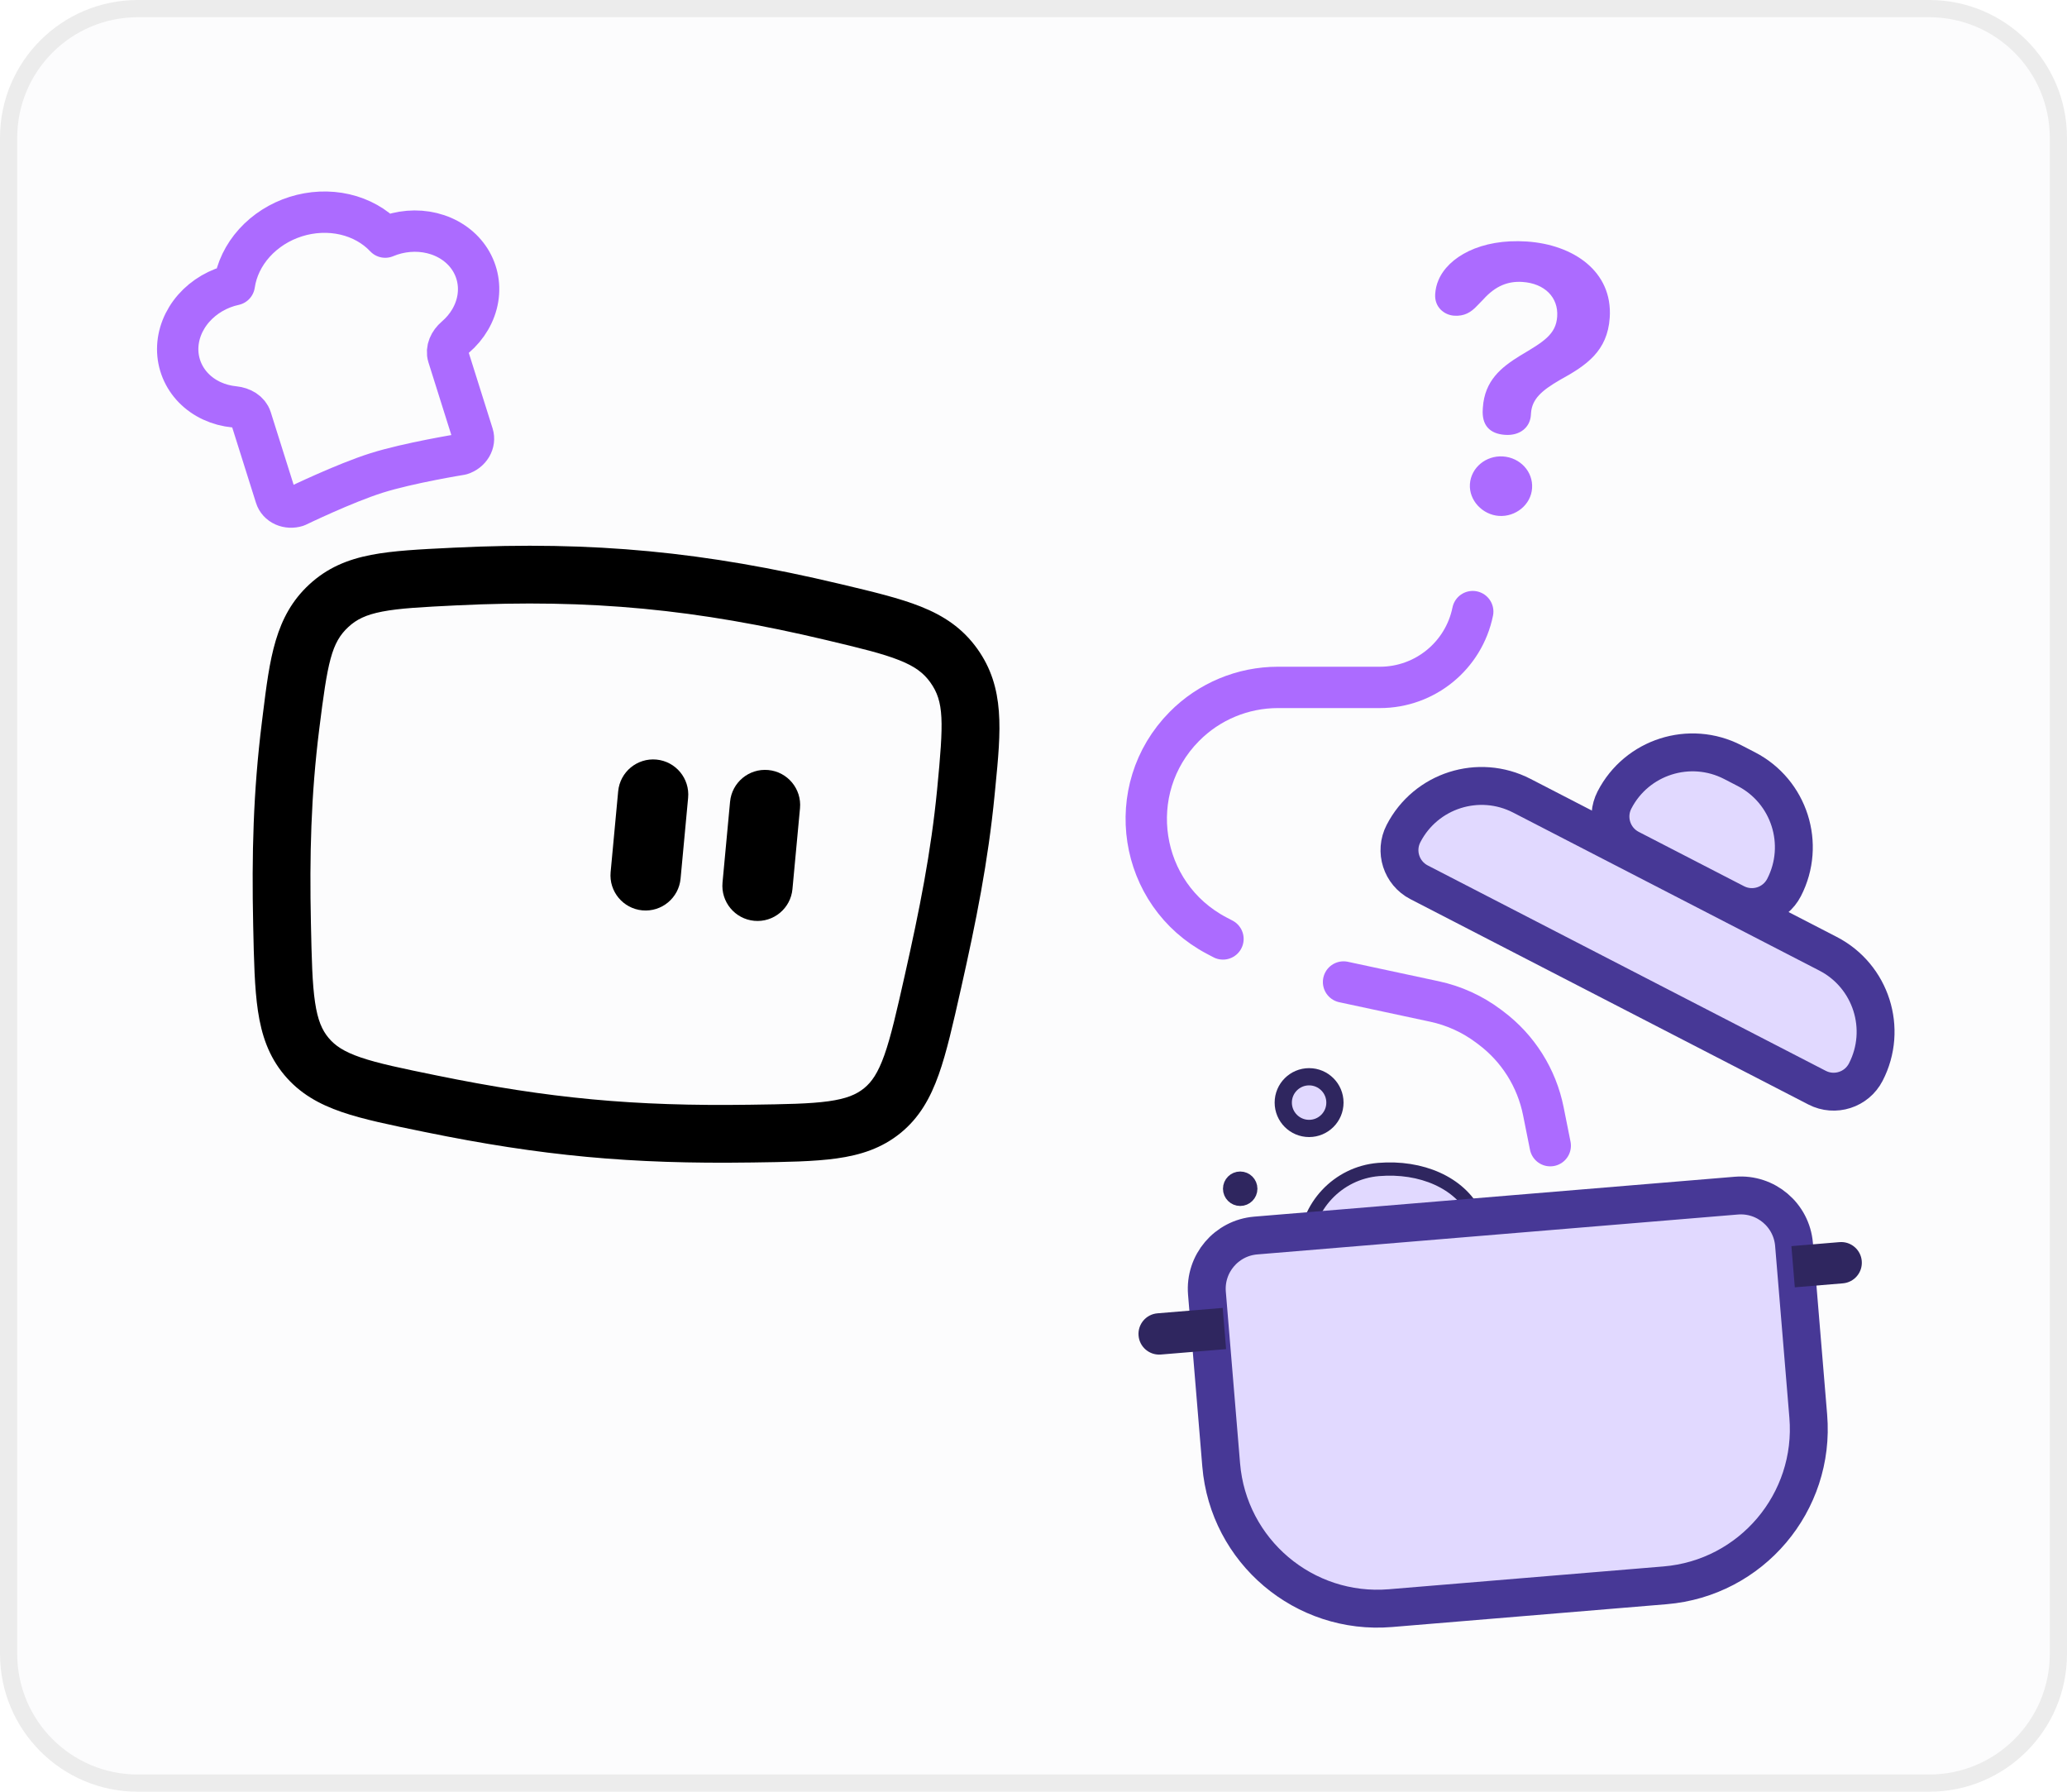
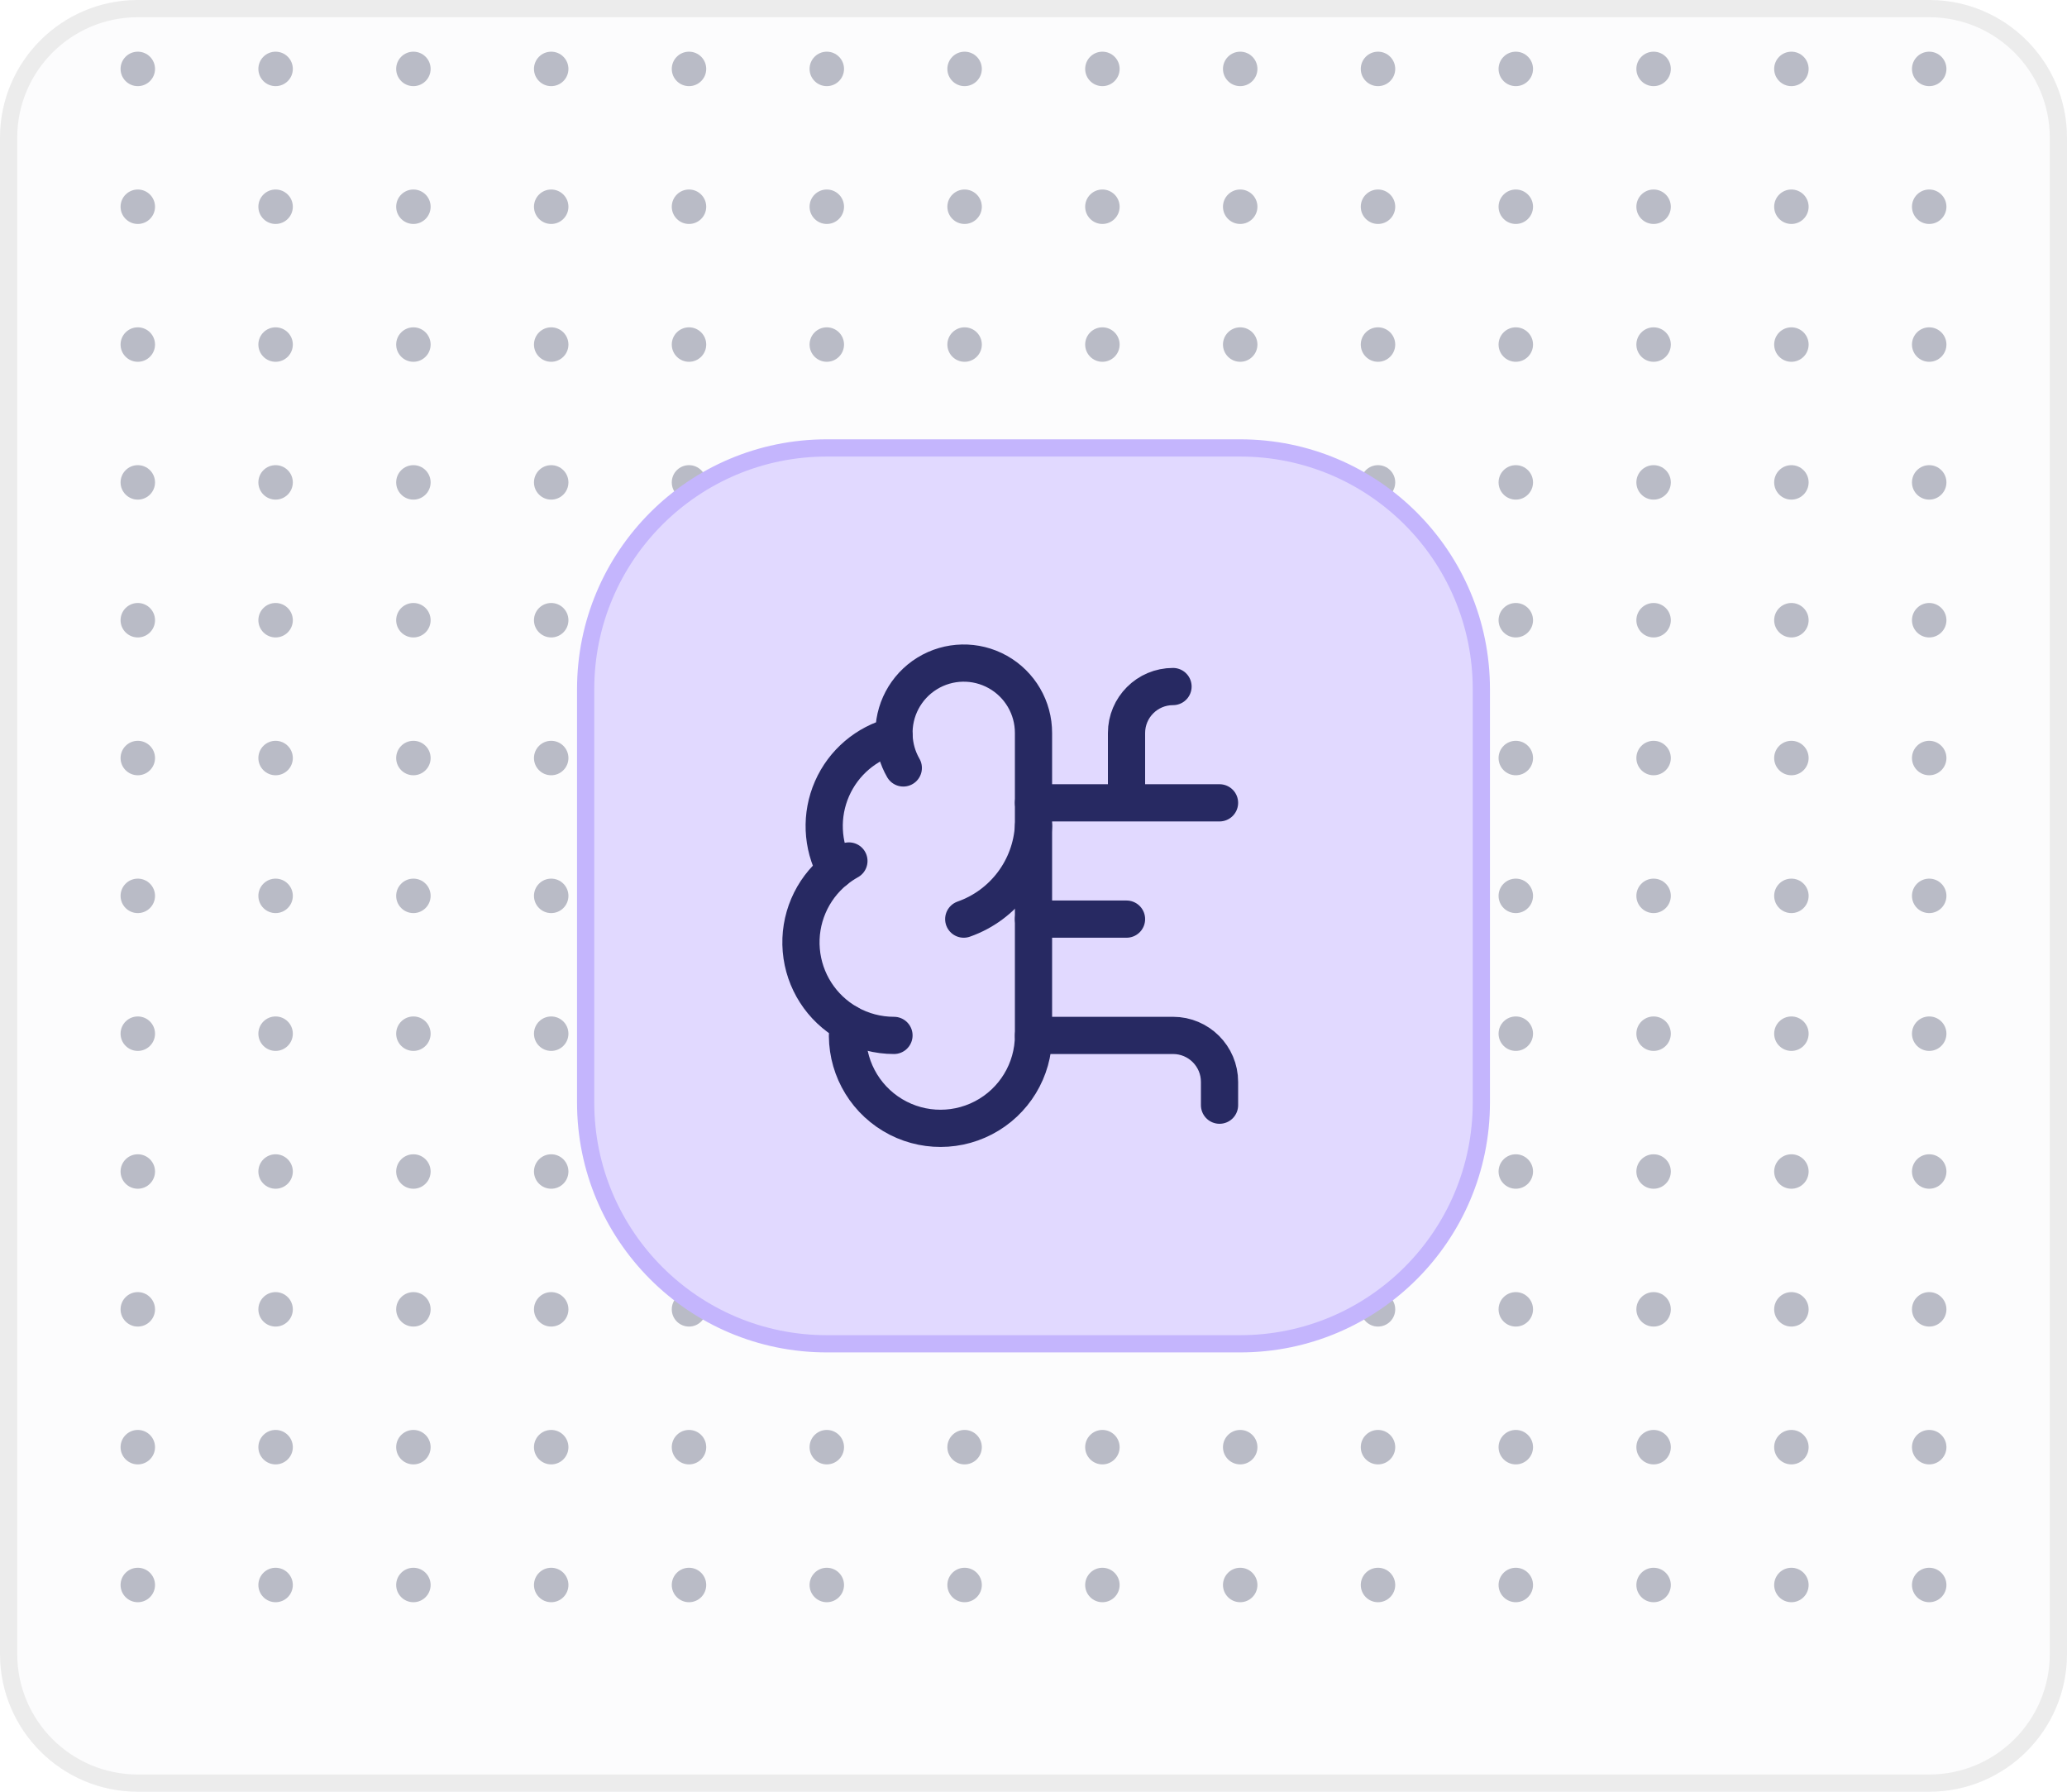
<svg xmlns="http://www.w3.org/2000/svg" width="120" height="104" viewBox="0 0 120 104" fill="none">
-   <rect x="0.5" y="0.5" width="119" height="103" rx="7.5" fill="#FCFCFD" />
+   <rect width="120" height="104" rx="8" fill="#FCFCFD" />
+   <circle cx="8" cy="4" r="1" fill="#B9BBC6" />
+   <circle cx="16" cy="4" r="1" fill="#B9BBC6" />
+   <circle cx="24" cy="4" r="1" fill="#B9BBC6" />
+   <circle cx="32" cy="4" r="1" fill="#B9BBC6" />
+   <circle cx="40" cy="4" r="1" fill="#B9BBC6" />
+   <circle cx="48" cy="4" r="1" fill="#B9BBC6" />
+   <circle cx="56" cy="4" r="1" fill="#B9BBC6" />
+   <circle cx="64" cy="4" r="1" fill="#B9BBC6" />
+   <circle cx="72" cy="4" r="1" fill="#B9BBC6" />
+   <circle cx="80" cy="4" r="1" fill="#B9BBC6" />
+   <circle cx="88" cy="4" r="1" fill="#B9BBC6" />
+   <circle cx="96" cy="4" r="1" fill="#B9BBC6" />
+   <circle cx="104" cy="4" r="1" fill="#B9BBC6" />
+   <circle cx="112" cy="4" r="1" fill="#B9BBC6" />
+   <circle cx="8" cy="12" r="1" fill="#B9BBC6" />
+   <circle cx="16" cy="12" r="1" fill="#B9BBC6" />
+   <circle cx="24" cy="12" r="1" fill="#B9BBC6" />
+   <circle cx="32" cy="12" r="1" fill="#B9BBC6" />
+   <circle cx="40" cy="12" r="1" fill="#B9BBC6" />
+   <circle cx="48" cy="12" r="1" fill="#B9BBC6" />
+   <circle cx="56" cy="12" r="1" fill="#B9BBC6" />
+   <circle cx="64" cy="12" r="1" fill="#B9BBC6" />
+   <circle cx="72" cy="12" r="1" fill="#B9BBC6" />
+   <circle cx="80" cy="12" r="1" fill="#B9BBC6" />
+   <circle cx="88" cy="12" r="1" fill="#B9BBC6" />
+   <circle cx="96" cy="12" r="1" fill="#B9BBC6" />
+   <circle cx="104" cy="12" r="1" fill="#B9BBC6" />
+   <circle cx="112" cy="12" r="1" fill="#B9BBC6" />
+   <circle cx="8" cy="20" r="1" fill="#B9BBC6" />
+   <circle cx="16" cy="20" r="1" fill="#B9BBC6" />
+   <circle cx="24" cy="20" r="1" fill="#B9BBC6" />
+   <circle cx="32" cy="20" r="1" fill="#B9BBC6" />
+   <circle cx="40" cy="20" r="1" fill="#B9BBC6" />
+   <circle cx="48" cy="20" r="1" fill="#B9BBC6" />
+   <circle cx="56" cy="20" r="1" fill="#B9BBC6" />
+   <circle cx="64" cy="20" r="1" fill="#B9BBC6" />
+   <circle cx="72" cy="20" r="1" fill="#B9BBC6" />
+   <circle cx="80" cy="20" r="1" fill="#B9BBC6" />
+   <circle cx="88" cy="20" r="1" fill="#B9BBC6" />
+   <circle cx="96" cy="20" r="1" fill="#B9BBC6" />
+   <circle cx="104" cy="20" r="1" fill="#B9BBC6" />
+   <circle cx="112" cy="20" r="1" fill="#B9BBC6" />
+   <circle cx="8" cy="28" r="1" fill="#B9BBC6" />
+   <circle cx="16" cy="28" r="1" fill="#B9BBC6" />
+   <circle cx="24" cy="28" r="1" fill="#B9BBC6" />
+   <circle cx="32" cy="28" r="1" fill="#B9BBC6" />
+   <circle cx="40" cy="28" r="1" fill="#B9BBC6" />
+   <circle cx="48" cy="28" r="1" fill="#B9BBC6" />
+   <circle cx="56" cy="28" r="1" fill="#B9BBC6" />
+   <circle cx="64" cy="28" r="1" fill="#B9BBC6" />
+   <circle cx="72" cy="28" r="1" fill="#B9BBC6" />
+   <circle cx="80" cy="28" r="1" fill="#B9BBC6" />
+   <circle cx="88" cy="28" r="1" fill="#B9BBC6" />
+   <circle cx="96" cy="28" r="1" fill="#B9BBC6" />
+   <circle cx="104" cy="28" r="1" fill="#B9BBC6" />
+   <circle cx="112" cy="28" r="1" fill="#B9BBC6" />
+   <circle cx="8" cy="36" r="1" fill="#B9BBC6" />
+   <circle cx="16" cy="36" r="1" fill="#B9BBC6" />
+   <circle cx="24" cy="36" r="1" fill="#B9BBC6" />
+   <circle cx="32" cy="36" r="1" fill="#B9BBC6" />
+   <circle cx="40" cy="36" r="1" fill="#B9BBC6" />
+   <circle cx="48" cy="36" r="1" fill="#B9BBC6" />
+   <circle cx="56" cy="36" r="1" fill="#B9BBC6" />
+   <circle cx="64" cy="36" r="1" fill="#B9BBC6" />
+   <circle cx="72" cy="36" r="1" fill="#B9BBC6" />
+   <circle cx="80" cy="36" r="1" fill="#B9BBC6" />
+   <circle cx="88" cy="36" r="1" fill="#B9BBC6" />
+   <circle cx="96" cy="36" r="1" fill="#B9BBC6" />
+   <circle cx="104" cy="36" r="1" fill="#B9BBC6" />
+   <circle cx="112" cy="36" r="1" fill="#B9BBC6" />
+   <circle cx="8" cy="44" r="1" fill="#B9BBC6" />
+   <circle cx="16" cy="44" r="1" fill="#B9BBC6" />
+   <circle cx="24" cy="44" r="1" fill="#B9BBC6" />
+   <circle cx="32" cy="44" r="1" fill="#B9BBC6" />
+   <circle cx="40" cy="44" r="1" fill="#B9BBC6" />
+   <circle cx="48" cy="44" r="1" fill="#B9BBC6" />
+   <circle cx="56" cy="44" r="1" fill="#B9BBC6" />
+   <circle cx="64" cy="44" r="1" fill="#B9BBC6" />
+   <circle cx="72" cy="44" r="1" fill="#B9BBC6" />
+   <circle cx="80" cy="44" r="1" fill="#B9BBC6" />
+   <circle cx="88" cy="44" r="1" fill="#B9BBC6" />
+   <circle cx="96" cy="44" r="1" fill="#B9BBC6" />
+   <circle cx="104" cy="44" r="1" fill="#B9BBC6" />
+   <circle cx="112" cy="44" r="1" fill="#B9BBC6" />
+   <circle cx="8" cy="52" r="1" fill="#B9BBC6" />
+   <circle cx="16" cy="52" r="1" fill="#B9BBC6" />
+   <circle cx="24" cy="52" r="1" fill="#B9BBC6" />
+   <circle cx="32" cy="52" r="1" fill="#B9BBC6" />
+   <circle cx="40" cy="52" r="1" fill="#B9BBC6" />
+   <circle cx="48" cy="52" r="1" fill="#B9BBC6" />
+   <circle cx="56" cy="52" r="1" fill="#B9BBC6" />
+   <circle cx="64" cy="52" r="1" fill="#B9BBC6" />
+   <circle cx="72" cy="52" r="1" fill="#B9BBC6" />
+   <circle cx="80" cy="52" r="1" fill="#B9BBC6" />
+   <circle cx="88" cy="52" r="1" fill="#B9BBC6" />
+   <circle cx="96" cy="52" r="1" fill="#B9BBC6" />
+   <circle cx="104" cy="52" r="1" fill="#B9BBC6" />
+   <circle cx="112" cy="52" r="1" fill="#B9BBC6" />
+   <circle cx="8" cy="60" r="1" fill="#B9BBC6" />
+   <circle cx="16" cy="60" r="1" fill="#B9BBC6" />
+   <circle cx="24" cy="60" r="1" fill="#B9BBC6" />
+   <circle cx="32" cy="60" r="1" fill="#B9BBC6" />
+   <circle cx="40" cy="60" r="1" fill="#B9BBC6" />
+   <circle cx="48" cy="60" r="1" fill="#B9BBC6" />
+   <circle cx="56" cy="60" r="1" fill="#B9BBC6" />
+   <circle cx="64" cy="60" r="1" fill="#B9BBC6" />
+   <circle cx="72" cy="60" r="1" fill="#B9BBC6" />
+   <circle cx="80" cy="60" r="1" fill="#B9BBC6" />
+   <circle cx="88" cy="60" r="1" fill="#B9BBC6" />
+   <circle cx="96" cy="60" r="1" fill="#B9BBC6" />
+   <circle cx="104" cy="60" r="1" fill="#B9BBC6" />
+   <circle cx="112" cy="60" r="1" fill="#B9BBC6" />
+   <circle cx="8" cy="68" r="1" fill="#B9BBC6" />
+   <circle cx="16" cy="68" r="1" fill="#B9BBC6" />
+   <circle cx="24" cy="68" r="1" fill="#B9BBC6" />
+   <circle cx="32" cy="68" r="1" fill="#B9BBC6" />
+   <circle cx="40" cy="68" r="1" fill="#B9BBC6" />
+   <circle cx="48" cy="68" r="1" fill="#B9BBC6" />
+   <circle cx="56" cy="68" r="1" fill="#B9BBC6" />
+   <circle cx="64" cy="68" r="1" fill="#B9BBC6" />
+   <circle cx="72" cy="68" r="1" fill="#B9BBC6" />
+   <circle cx="80" cy="68" r="1" fill="#B9BBC6" />
+   <circle cx="88" cy="68" r="1" fill="#B9BBC6" />
+   <circle cx="96" cy="68" r="1" fill="#B9BBC6" />
+   <circle cx="104" cy="68" r="1" fill="#B9BBC6" />
+   <circle cx="112" cy="68" r="1" fill="#B9BBC6" />
+   <circle cx="8" cy="76" r="1" fill="#B9BBC6" />
+   <circle cx="16" cy="76" r="1" fill="#B9BBC6" />
+   <circle cx="24" cy="76" r="1" fill="#B9BBC6" />
+   <circle cx="32" cy="76" r="1" fill="#B9BBC6" />
+   <circle cx="40" cy="76" r="1" fill="#B9BBC6" />
+   <circle cx="48" cy="76" r="1" fill="#B9BBC6" />
+   <circle cx="56" cy="76" r="1" fill="#B9BBC6" />
+   <circle cx="64" cy="76" r="1" fill="#B9BBC6" />
+   <circle cx="72" cy="76" r="1" fill="#B9BBC6" />
+   <circle cx="80" cy="76" r="1" fill="#B9BBC6" />
+   <circle cx="88" cy="76" r="1" fill="#B9BBC6" />
+   <circle cx="96" cy="76" r="1" fill="#B9BBC6" />
+   <circle cx="104" cy="76" r="1" fill="#B9BBC6" />
+   <circle cx="112" cy="76" r="1" fill="#B9BBC6" />
+   <circle cx="8" cy="84" r="1" fill="#B9BBC6" />
+   <circle cx="16" cy="84" r="1" fill="#B9BBC6" />
+   <circle cx="24" cy="84" r="1" fill="#B9BBC6" />
+   <circle cx="32" cy="84" r="1" fill="#B9BBC6" />
+   <circle cx="40" cy="84" r="1" fill="#B9BBC6" />
+   <circle cx="48" cy="84" r="1" fill="#B9BBC6" />
+   <circle cx="56" cy="84" r="1" fill="#B9BBC6" />
+   <circle cx="64" cy="84" r="1" fill="#B9BBC6" />
+   <circle cx="72" cy="84" r="1" fill="#B9BBC6" />
+   <circle cx="80" cy="84" r="1" fill="#B9BBC6" />
+   <circle cx="88" cy="84" r="1" fill="#B9BBC6" />
+   <circle cx="96" cy="84" r="1" fill="#B9BBC6" />
+   <circle cx="104" cy="84" r="1" fill="#B9BBC6" />
+   <circle cx="112" cy="84" r="1" fill="#B9BBC6" />
+   <circle cx="8" cy="92" r="1" fill="#B9BBC6" />
+   <circle cx="16" cy="92" r="1" fill="#B9BBC6" />
+   <circle cx="24" cy="92" r="1" fill="#B9BBC6" />
+   <circle cx="32" cy="92" r="1" fill="#B9BBC6" />
+   <circle cx="40" cy="92" r="1" fill="#B9BBC6" />
+   <circle cx="48" cy="92" r="1" fill="#B9BBC6" />
+   <circle cx="56" cy="92" r="1" fill="#B9BBC6" />
+   <circle cx="64" cy="92" r="1" fill="#B9BBC6" />
+   <circle cx="72" cy="92" r="1" fill="#B9BBC6" />
+   <circle cx="80" cy="92" r="1" fill="#B9BBC6" />
+   <circle cx="88" cy="92" r="1" fill="#B9BBC6" />
+   <circle cx="96" cy="92" r="1" fill="#B9BBC6" />
+   <circle cx="104" cy="92" r="1" fill="#B9BBC6" />
+   <circle cx="112" cy="92" r="1" fill="#B9BBC6" />
+   <rect x="34" y="26" width="52" height="52" rx="14" fill="#E1D9FF" stroke="#C4B5FD" stroke-width="1" />
+   <g transform="translate(43.8 35.8) scale(1.35)" fill="none" stroke="#272962" stroke-linecap="round" stroke-linejoin="round" stroke-width="1.6">
+     <path d="M12 5a3 3 0 1 0-5.997.125a4 4 0 0 0-2.526 5.77a4 4 0 0 0 .556 6.588A4 4 0 1 0 12 18Z" />
+     <path d="M9 13a4.5 4.5 0 0 0 3-4M6.003 5.125A3 3 0 0 0 6.401 6.5m-2.924 4.396a4 4 0 0 1 .585-.396M6 18a4 4 0 0 1-1.967-.516M12 13h4m-4 5h6a2 2 0 0 1 2 2v1M12 8h8m-4 0V5a2 2 0 0 1 2-2" />
+     <circle cx="16" cy="13" r=".5" fill="#272962" stroke="none" />
+     <circle cx="18" cy="3" r=".5" fill="#272962" stroke="none" />
+     <circle cx="20" cy="21" r=".5" fill="#272962" stroke="none" />
+     <circle cx="20" cy="8" r=".5" fill="#272962" stroke="none" />
+   </g>
  <rect x="0.5" y="0.5" width="119" height="103" rx="7.5" stroke="#ECECEC" />
-   <path d="M35.888 45.93C35.993 44.809 36.987 43.985 38.108 44.089C39.229 44.194 40.053 45.188 39.949 46.309L39.511 51.001C39.406 52.122 38.412 52.946 37.291 52.842C36.17 52.737 35.346 51.743 35.45 50.622L35.888 45.93Z" fill="black" />
-   <path d="M42.384 46.536C42.489 45.415 43.483 44.591 44.604 44.696C45.725 44.8 46.549 45.794 46.444 46.915L46.006 51.607C45.902 52.728 44.908 53.553 43.787 53.448C42.666 53.343 41.842 52.349 41.946 51.228L42.384 46.536Z" fill="black" />
-   <path fill-rule="evenodd" clip-rule="evenodd" d="M47.943 37.146C40.483 35.374 34.324 34.757 26.491 35.139C24.511 35.236 23.201 35.304 22.188 35.5C21.249 35.682 20.7 35.952 20.225 36.392C19.242 37.304 19.019 38.418 18.532 42.332C18.052 46.178 17.966 49.657 18.05 53.588C18.095 55.683 18.128 57.097 18.291 58.185C18.445 59.217 18.695 59.788 19.074 60.242C19.456 60.7 19.968 61.045 20.936 61.377C21.96 61.728 23.32 62.01 25.342 62.423C31.881 63.761 36.826 64.219 43.523 64.124C45.611 64.095 47.022 64.072 48.109 63.92C49.141 63.775 49.712 63.533 50.165 63.165C50.608 62.805 50.97 62.285 51.339 61.251C51.723 60.172 52.05 58.728 52.528 56.606C53.379 52.82 54.049 49.488 54.407 45.803C54.789 41.862 54.813 40.733 54.01 39.609C53.622 39.066 53.124 38.686 52.215 38.324C51.233 37.932 49.923 37.617 47.943 37.146ZM26.328 31.79C34.487 31.392 40.962 32.042 48.718 33.884L48.832 33.911C50.668 34.347 52.22 34.716 53.457 35.209C54.792 35.741 55.882 36.462 56.738 37.66C58.353 39.92 58.11 42.399 57.786 45.694C57.772 45.837 57.758 45.981 57.744 46.127C57.365 50.023 56.659 53.518 55.799 57.342L55.776 57.443C55.327 59.438 54.958 61.083 54.497 62.376C54.013 63.735 53.372 64.88 52.278 65.768C51.194 66.648 49.972 67.044 48.575 67.24C47.255 67.425 45.632 67.448 43.675 67.476L43.57 67.477C36.635 67.575 31.449 67.095 24.67 65.709L24.565 65.687C22.675 65.3 21.101 64.979 19.848 64.549C18.517 64.092 17.399 63.468 16.5 62.39C15.598 61.309 15.185 60.085 14.975 58.681C14.777 57.357 14.742 55.728 14.7 53.767L14.698 53.66C14.611 49.628 14.698 45.976 15.204 41.917C15.223 41.77 15.241 41.624 15.258 41.48C15.662 38.218 15.964 35.771 17.945 33.934C18.996 32.959 20.175 32.474 21.551 32.208C22.826 31.961 24.378 31.885 26.214 31.796C26.252 31.794 26.29 31.792 26.328 31.79Z" fill="black" />
-   <path d="M88.352 46.189C85.848 44.897 82.772 45.879 81.481 48.383C80.949 49.413 81.353 50.68 82.384 51.212L105.49 63.133C106.521 63.664 107.788 63.26 108.319 62.229C109.611 59.726 108.629 56.65 106.125 55.359L88.352 46.189Z" fill="#E1D9FF" stroke="#473896" stroke-width="2.2" />
-   <path d="M100.6 44.24C98.096 42.949 95.02 43.931 93.729 46.434C93.197 47.465 93.602 48.731 94.632 49.263L100.745 52.417C101.775 52.949 103.042 52.544 103.574 51.514C104.865 49.01 103.883 45.934 101.38 44.643L100.6 44.24Z" fill="#E1D9FF" stroke="#473896" stroke-width="2.2" />
-   <path d="M87.38 25.241C88.263 25.301 88.829 24.787 88.875 24.101C88.878 24.062 88.881 24.023 88.883 23.983C88.939 23.16 89.504 22.666 90.57 22.048C92.104 21.206 93.322 20.381 93.453 18.44C93.635 15.733 91.315 14.198 88.647 14.019C85.941 13.837 84.075 14.932 83.513 16.254C83.396 16.522 83.339 16.794 83.32 17.069C83.269 17.833 83.849 18.286 84.418 18.324C85.006 18.364 85.396 18.134 85.757 17.745L86.117 17.375C86.819 16.595 87.548 16.309 88.391 16.366C89.666 16.451 90.479 17.255 90.403 18.372C90.334 19.412 89.615 19.836 88.241 20.65C87.151 21.325 86.194 22.088 86.088 23.657C86.087 23.677 86.083 23.736 86.082 23.755C86.019 24.677 86.478 25.181 87.38 25.241ZM87.024 29.946C87.985 30.01 88.88 29.302 88.945 28.341C89.011 27.361 88.237 26.56 87.257 26.494C86.276 26.428 85.401 27.137 85.336 28.098C85.273 29.04 86.064 29.881 87.024 29.946Z" fill="#AC6BFF" />
-   <path d="M85.5 35.5V35.5C84.978 38.06 82.726 39.9 80.113 39.9L74.189 39.9C72.148 39.9 70.192 40.716 68.757 42.167V42.167C65.147 45.815 66.088 51.914 70.629 54.305L71 54.5" stroke="#AC6BFF" stroke-width="2.4" stroke-linecap="round" />
-   <path d="M78 57L83.282 58.132C84.414 58.374 85.48 58.86 86.406 59.554L86.555 59.666C88.129 60.847 89.213 62.567 89.599 64.497L90 66.5" stroke="#AC6BFF" stroke-width="2.4" stroke-linecap="round" />
-   <path d="M85.65 70.453L85.835 70.825L86.192 70.611C87.313 69.939 88.733 69.975 89.913 70.475C91.105 70.979 91.939 71.903 92.02 72.889C92.189 74.931 90.281 76.818 87.408 77.055L75.964 78C74.713 78.104 73.677 77.878 72.949 77.433C72.23 76.995 71.799 76.339 71.732 75.524C71.676 74.845 71.809 74.041 72.308 73.47C72.788 72.92 73.684 72.502 75.349 72.74L75.779 72.801L75.788 72.367C75.836 70.059 77.654 68.08 80.031 67.883C82.508 67.679 84.743 68.641 85.65 70.453Z" fill="#E1D9FF" stroke="#2F265F" stroke-width="0.769" />
-   <circle cx="76" cy="64" r="1.5" fill="#E1D9FF" stroke="#2F265F" />
-   <circle cx="72" cy="69" r="0.5" fill="#E1D9FF" stroke="#2F265F" />
-   <path d="M72.902 71.716C71.196 71.858 69.928 73.356 70.069 75.062L70.896 85.028C71.312 90.036 75.709 93.759 80.718 93.344L96.663 92.02C101.672 91.605 105.395 87.207 104.979 82.199L104.152 72.233C104.01 70.527 102.512 69.258 100.806 69.4L72.902 71.716Z" fill="#E1D9FF" stroke="#473896" stroke-width="2.2" />
-   <path d="M104 72.331L106.79 72.099C107.451 72.044 108.031 72.535 108.085 73.196C108.14 73.856 107.649 74.436 106.989 74.491L104.198 74.722L104 72.331Z" fill="#2F265F" />
-   <path d="M66.099 77.526C66.044 76.866 66.535 76.286 67.196 76.231L70.983 75.917L71.181 78.309L67.394 78.623C66.734 78.678 66.154 78.187 66.099 77.526Z" fill="#2F265F" />
-   <path d="M26.766 26.375C27.019 26.296 27.233 26.13 27.362 25.914C27.491 25.698 27.523 25.45 27.452 25.224L26.735 22.95L26.019 20.676C25.896 20.288 26.094 19.864 26.433 19.573C27.136 18.972 27.599 18.178 27.74 17.331C27.882 16.484 27.692 15.638 27.206 14.943C26.719 14.248 25.966 13.749 25.081 13.533C24.195 13.317 23.233 13.398 22.364 13.763C21.756 13.116 20.939 12.658 20.017 12.446C19.094 12.235 18.106 12.279 17.174 12.572C16.241 12.866 15.407 13.397 14.772 14.099C14.137 14.802 13.731 15.645 13.603 16.524C12.683 16.724 11.849 17.209 11.248 17.893C10.647 18.578 10.317 19.418 10.316 20.266C10.316 21.114 10.646 21.915 11.246 22.528C11.847 23.141 12.681 23.526 13.601 23.616C14.046 23.661 14.451 23.895 14.573 24.282L16.007 28.831C16.078 29.057 16.247 29.241 16.476 29.345C16.705 29.448 16.976 29.461 17.229 29.381C17.229 29.381 19.992 28.043 21.863 27.453C23.735 26.863 26.766 26.375 26.766 26.375Z" stroke="#AC6BFF" stroke-width="2.4" stroke-linecap="round" stroke-linejoin="round" />
</svg>
